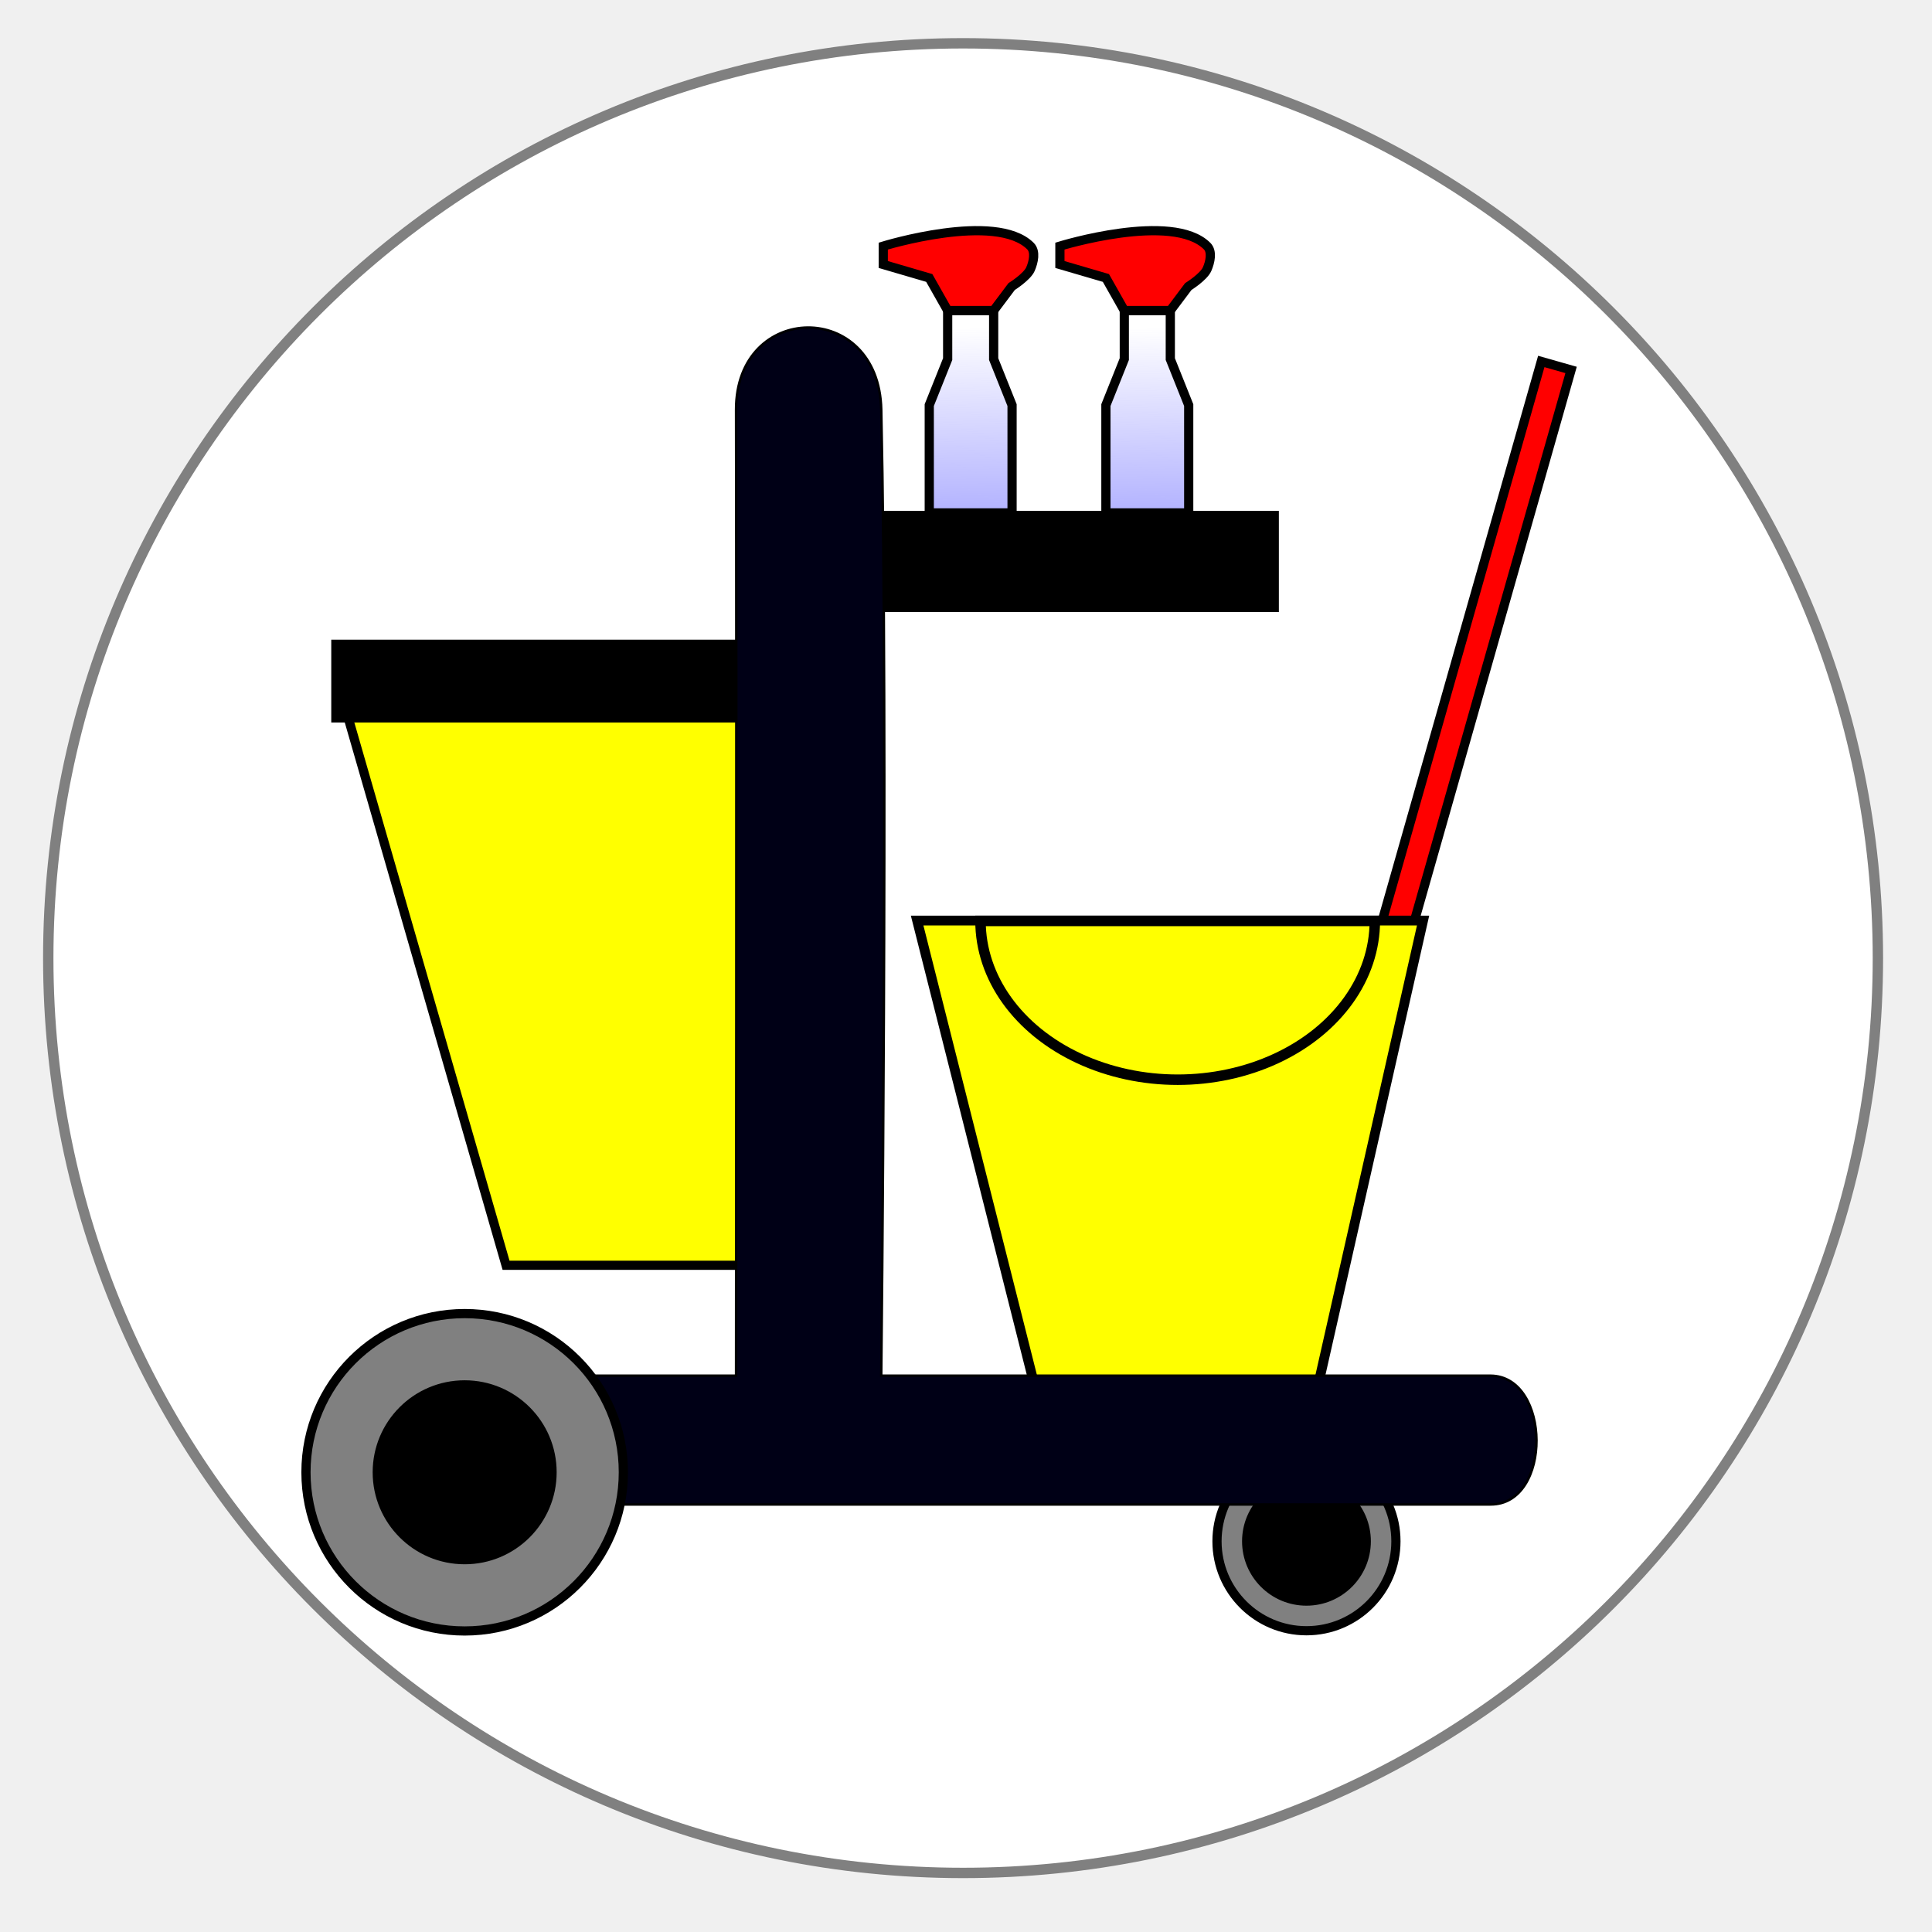
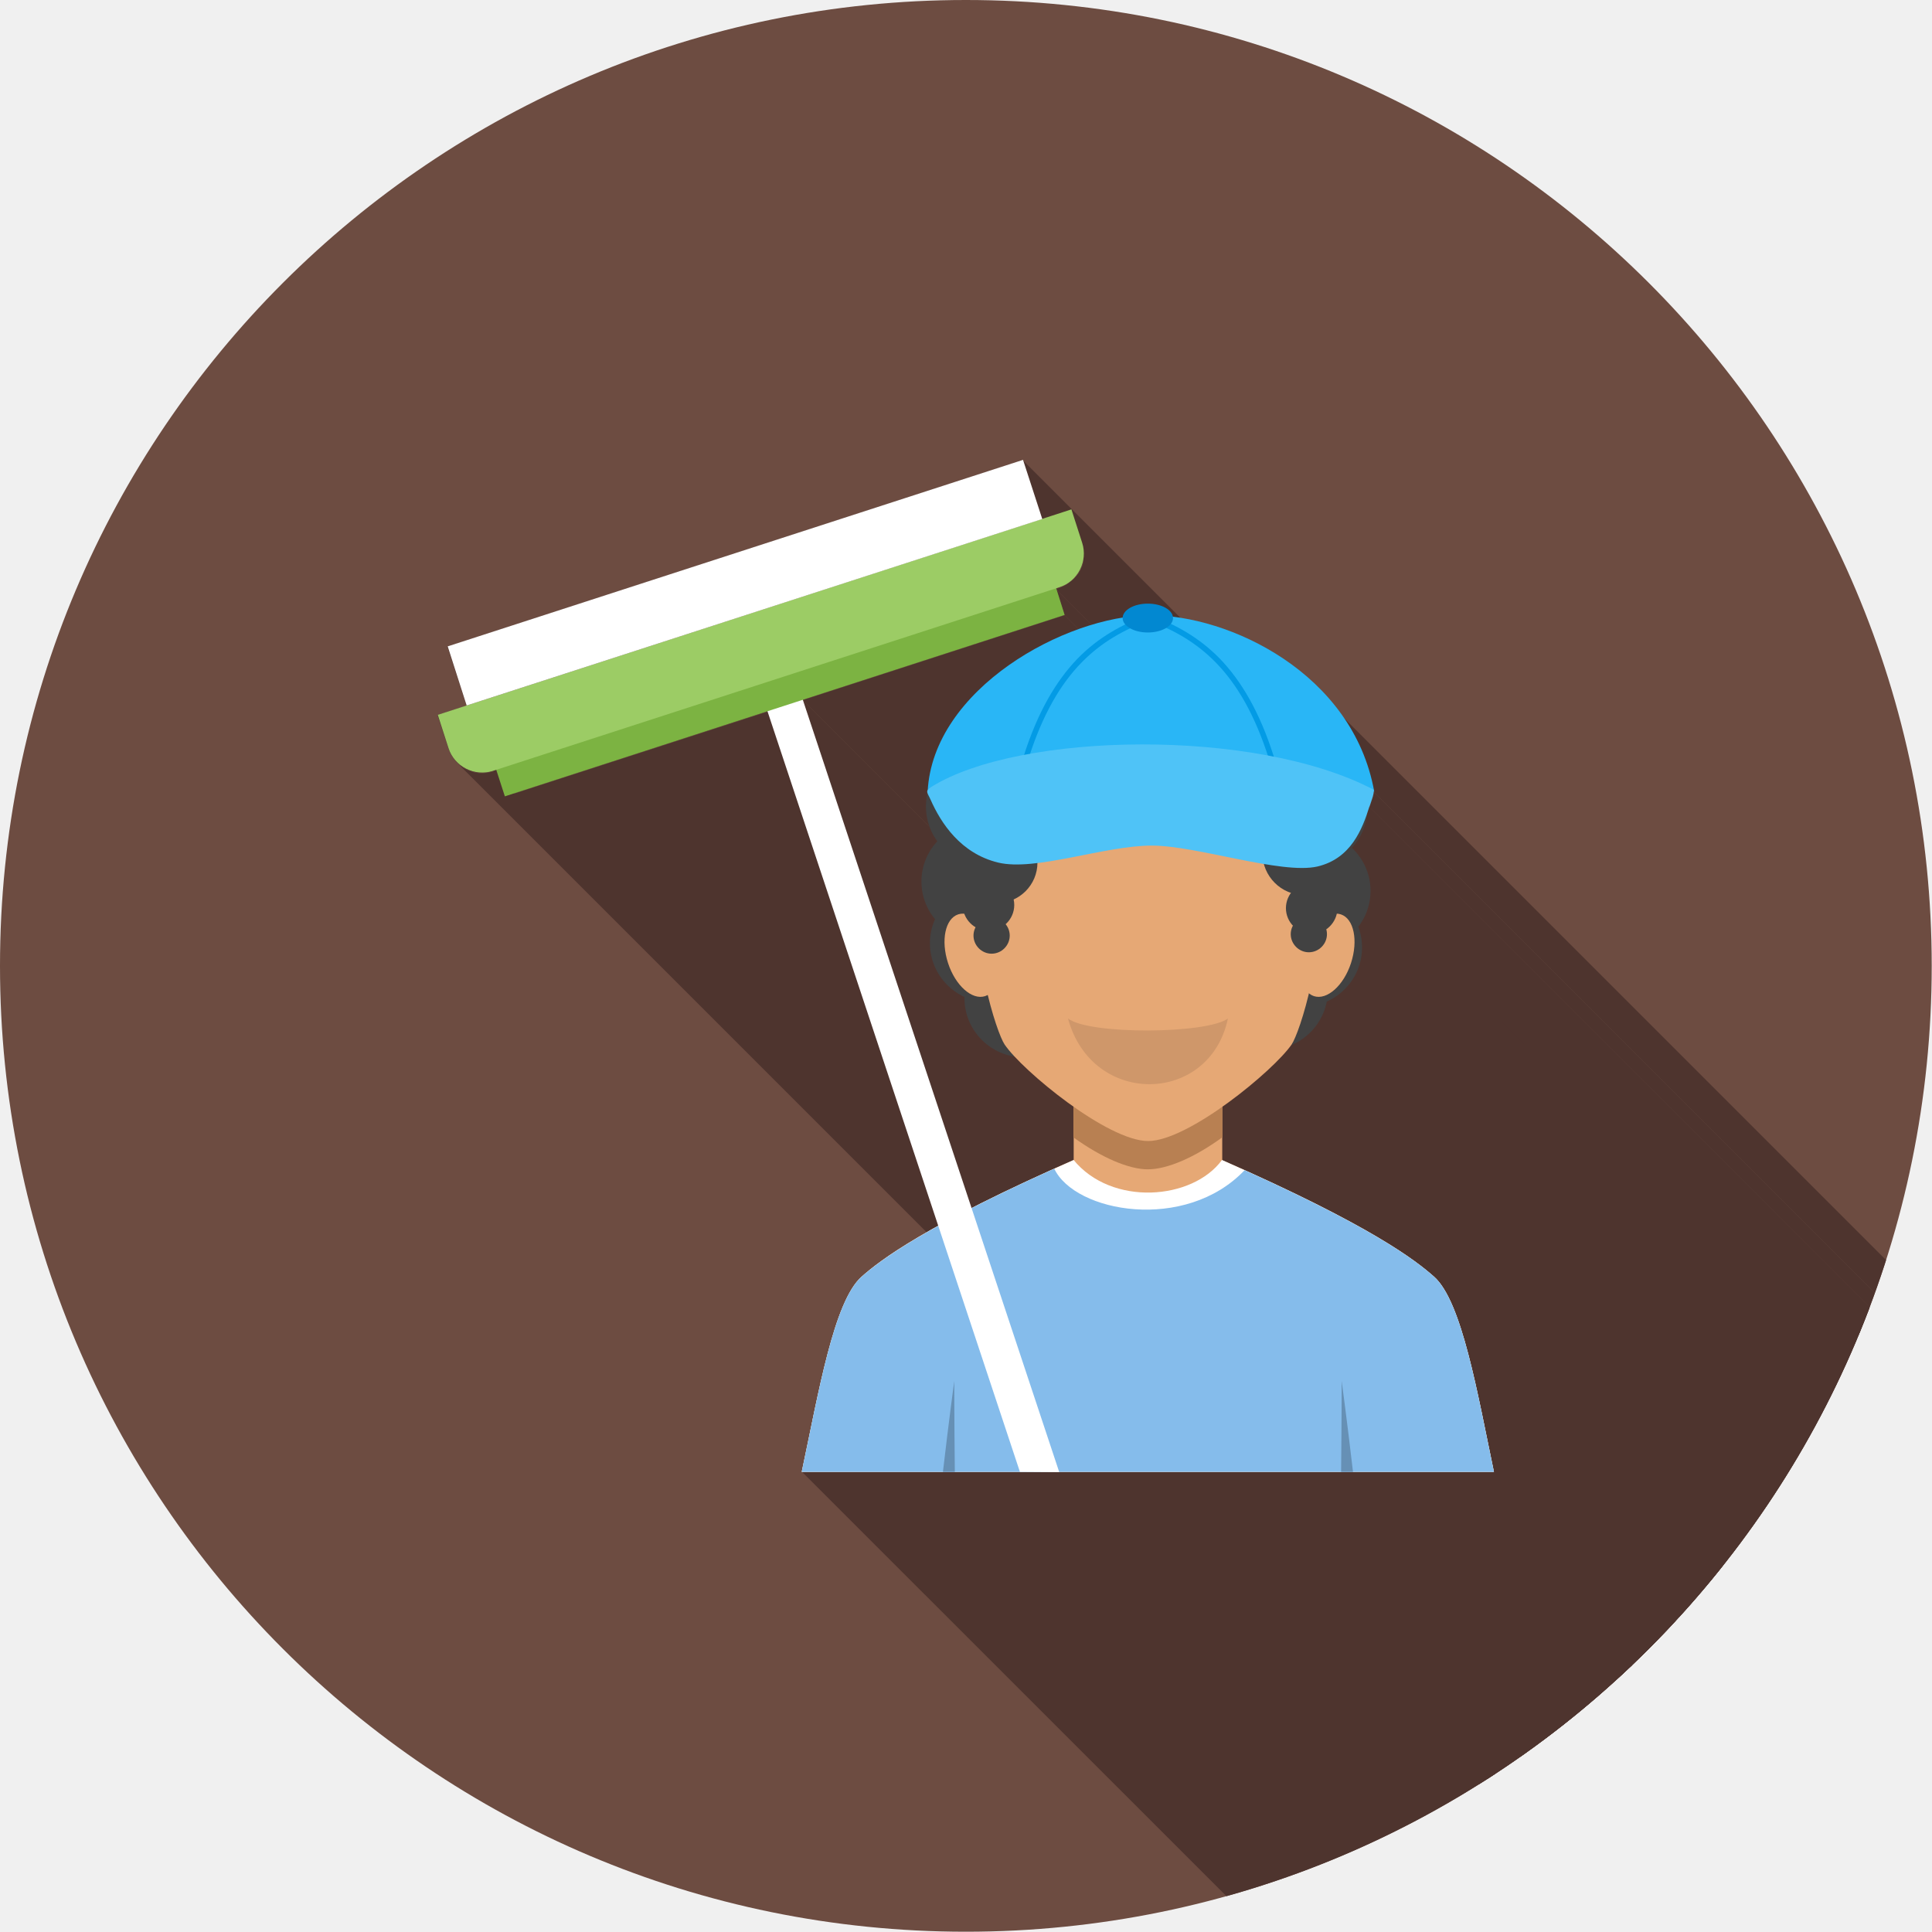
- <svg xmlns="http://www.w3.org/2000/svg" xmlns:ns1="http://www.openswatchbook.org/uri/2009/osb" xmlns:xlink="http://www.w3.org/1999/xlink" width="210mm" height="210mm" viewBox="0 0 210 210" version="1.1" id="svg8">
-   <defs id="defs2">
-     <linearGradient id="linearGradient995">
-       <stop style="stop-color:#8080ff;stop-opacity:1;" offset="0" id="stop991" />
-       <stop style="stop-color:#8080ff;stop-opacity:0;" offset="1" id="stop993" />
-     </linearGradient>
-     <linearGradient id="linearGradient2944" ns1:paint="solid">
-       <stop style="stop-color:#e9ebe9;stop-opacity:1;" offset="0" id="stop2942" />
-     </linearGradient>
-     <linearGradient xlink:href="#linearGradient995" id="linearGradient997" x1="109.435" y1="84.276" x2="108.874" y2="50.787" gradientUnits="userSpaceOnUse" />
-     <linearGradient xlink:href="#linearGradient995" id="linearGradient997-4" x1="109.435" y1="84.276" x2="108.874" y2="50.787" gradientUnits="userSpaceOnUse" />
+ <svg xmlns="http://www.w3.org/2000/svg" xml:space="preserve" width="6.827in" height="6.827in" style="shape-rendering:geometricPrecision; text-rendering:geometricPrecision; image-rendering:optimizeQuality; fill-rule:evenodd; clip-rule:evenodd" viewBox="0 0 6.827 6.827">
+   <defs>
+     <style type="text/css">
+    
+     .fil2 {fill:none}
+     .fil12 {fill:#0288D1}
+     .fil10 {fill:#29B6F6}
+     .fil3 {fill:#424242}
+     .fil1 {fill:#4E342E}
+     .fil13 {fill:#4FC3F7}
+     .fil9 {fill:#6690B5}
+     .fil0 {fill:#6D4C41}
+     .fil14 {fill:#7CB342}
+     .fil8 {fill:#85BCEB}
+     .fil15 {fill:#9CCC65}
+     .fil5 {fill:#B88052}
+     .fil6 {fill:#CF976A}
+     .fil4 {fill:#E6A875}
+     .fil7 {fill:white}
+     .fil11 {fill:#039BE5;fill-rule:nonzero}
+    
+   </style>
+     <clipPath id="id0">
+       <path d="M3.413 0c1.885,0 3.413,1.528 3.413,3.413 0,1.885 -1.528,3.413 -3.413,3.413 -1.885,0 -3.413,-1.528 -3.413,-3.413 0,-1.885 1.528,-3.413 3.413,-3.413z" />
+     </clipPath>
  </defs>
-   <g id="g900" transform="translate(29.93419,21.57389)">
-     <circle style="fill:#ffffff;stroke:#808080;stroke-width:1.127;stroke-opacity:1" id="path872" cx="74.748" cy="82.569" r="99.437" />
-     <g id="g891" transform="translate(-32.92761,-37.04356)">
-       <g id="g938">
-         <circle style="fill:#808080;fill-opacity:1;stroke:#000000;stroke-width:1;stroke-miterlimit:4;stroke-dasharray:none" id="path884" cx="145" cy="183" r="9.724" />
-         <ellipse style="fill:#000000;fill-opacity:1;stroke:#000000;stroke-width:0.516;stroke-miterlimit:4;stroke-dasharray:none" id="path934" cx="145" cy="183" rx="6.742" ry="6.742" />
-       </g>
-       <path style="fill:#ffff00;fill-opacity:1;stroke:#000000;stroke-width:1;stroke-linecap:butt;stroke-linejoin:miter;stroke-miterlimit:4;stroke-dasharray:none;stroke-opacity:1" d="M 84,153 H 58 L 40.411,92 H 84 Z" id="path950" />
-       <rect style="fill:#ff0000;fill-opacity:1;stroke:#000000;stroke-width:1;stroke-miterlimit:4;stroke-dasharray:none;stroke-opacity:1" id="rect974" width="3.368" height="108.511" x="178.999" y="6.033" transform="rotate(15.87275)" ry="0" />
-       <g id="g978" style="fill:#ffff00;fill-opacity:1">
-         <rect style="fill:#ffff00;fill-opacity:1;stroke:#000000;stroke-width:0;stroke-miterlimit:4;stroke-dasharray:none;stroke-opacity:1" id="rect980" width="27.744" height="44.582" x="116.342" y="115.473" />
-         <path style="fill:#ffff00;fill-opacity:1;stroke:#000000;stroke-width:1.063;stroke-linecap:butt;stroke-linejoin:miter;stroke-miterlimit:4;stroke-dasharray:none;stroke-opacity:1" d="m 157.676,115.531 -11.959,52.937 h -29.667 l -13.368,-52.937 z" id="path960" />
-         <path style="fill:#ffff00;fill-opacity:1;stroke:#000000;stroke-width:1.138;stroke-miterlimit:4;stroke-dasharray:none;stroke-opacity:1" id="path970" d="m 152.431,115.569 a 21.431,17.26 0 0 1 -10.715,14.948 21.431,17.26 0 0 1 -21.431,0 21.431,17.26 0 0 1 -10.715,-14.948 H 131 Z" />
-       </g>
-       <g id="g946">
-         <rect style="fill:#000000;fill-opacity:1;stroke:none;stroke-width:1.094;stroke-miterlimit:4;stroke-dasharray:none" id="rect940" width="45" height="9" x="39" y="85" />
-         <rect style="fill:#000000;fill-opacity:1;stroke:#000000;stroke-width:0.428;stroke-miterlimit:4;stroke-dasharray:none" id="rect899" width="44.572" height="10.572" x="97.214" y="71.214" />
-         <path style="display:inline;fill:#000016;fill-opacity:1;stroke:#000000;stroke-width:0.265px;stroke-linecap:butt;stroke-linejoin:miter;stroke-opacity:1" d="m 83,165 c 0,0 0.065,-70 0,-105 -0.022,-11.765 15.524,-12.045 15.783,0 0.752,34.992 0,105 0,105 0,0 45.318,9.7e-4 66.217,0 6.597,0.031 6.747,14.035 0,14 H 47 v -14 z" id="path882" />
-       </g>
-       <g id="g897" style="fill:none;fill-opacity:1">
-         <circle style="fill:#808080;fill-opacity:1;stroke:#000000;stroke-width:1;stroke-miterlimit:4;stroke-dasharray:none" id="path886" cx="53.5" cy="175.5" r="17.249" />
-         <circle style="fill:#000000;fill-opacity:1;stroke:#000000;stroke-width:0.393;stroke-miterlimit:4;stroke-dasharray:none" id="path893" cx="53.5" cy="175.5" r="9.803" />
-       </g>
-       <g id="g989" transform="translate(0,0.2201067)">
-         <path style="fill:url(#linearGradient997);fill-opacity:1;stroke:#000000;stroke-width:1;stroke-linecap:butt;stroke-linejoin:miter;stroke-miterlimit:4;stroke-dasharray:none;stroke-opacity:1" d="m 106,49 h 5 v 5.283 l 2,5 V 71 h -9 V 59.283 l 2,-5 z" id="path983" />
-         <path style="display:inline;fill:#ff0000;fill-opacity:1;stroke:#000000;stroke-width:1;stroke-linecap:butt;stroke-linejoin:miter;stroke-miterlimit:4;stroke-dasharray:none;stroke-opacity:1" d="M 106,49 104,45.463 99,44 v -2 c 0,0 12.229,-3.771 16,0 0.589,0.589 0.333,1.736 0,2.5 -0.372,0.853 -2.047,1.898 -2.047,1.898 L 111,49 Z" id="path985" />
-       </g>
-       <g id="g989-1" transform="translate(19.20064,0.2201067)">
-         <path style="fill:url(#linearGradient997-4);fill-opacity:1;stroke:#000000;stroke-width:1;stroke-linecap:butt;stroke-linejoin:miter;stroke-miterlimit:4;stroke-dasharray:none;stroke-opacity:1" d="m 106,49 h 5 v 5.283 l 2,5 V 71 h -9 V 59.283 l 2,-5 z" id="path983-8" />
-         <path style="display:inline;fill:#ff0000;fill-opacity:1;stroke:#000000;stroke-width:1;stroke-linecap:butt;stroke-linejoin:miter;stroke-miterlimit:4;stroke-dasharray:none;stroke-opacity:1" d="M 106,49 104,45.463 99,44 v -2 c 0,0 12.229,-3.771 16,0 0.589,0.589 0.333,1.736 0,2.5 -0.372,0.853 -2.047,1.898 -2.047,1.898 L 111,49 Z" id="path985-5" />
+   <g id="Layer_x0020_1">
+     <path class="fil0" d="M3.413 0c1.885,0 3.413,1.528 3.413,3.413 0,1.885 -1.528,3.413 -3.413,3.413 -1.885,0 -3.413,-1.528 -3.413,-3.413 0,-1.885 1.528,-3.413 3.413,-3.413z" />
+     <g style="clip-path:url(#id0)">
+       <g id="_435566752">
+         <g>
+           <polygon id="_4312195521" class="fil1" points="1.742,2.726 5.528,6.512 5.522,6.514 5.516,6.516 5.51,6.517 5.504,6.518 5.498,6.518 5.491,6.518 5.485,6.518 5.479,6.518 5.473,6.517 5.467,6.516 5.461,6.515 5.456,6.514 5.45,6.512 5.444,6.51 5.439,6.507 5.433,6.505 5.428,6.502 5.423,6.499 5.418,6.495 5.413,6.492 5.408,6.488 5.404,6.484 1.618,2.698 1.622,2.702 1.627,2.706 1.632,2.709 1.637,2.713 1.642,2.716 1.647,2.718 1.652,2.721 1.658,2.723 1.664,2.725 1.669,2.727 1.675,2.729 1.681,2.73 1.687,2.731 1.693,2.732 1.699,2.732 1.705,2.732 1.711,2.732 1.717,2.731 1.724,2.731 1.73,2.729 1.736,2.728 " />
+           <polygon id="_431219984" class="fil1" points="2.712,2.515 6.498,6.301 5.57,6.601 1.784,2.815 " />
+           <polygon id="_431220608" class="fil1" points="3.762,2.174 7.549,5.96 6.623,6.26 2.837,2.474 " />
+           <polygon id="_431220128" class="fil1" points="2.837,2.474 6.623,6.26 7.219,8.055 3.433,4.269 " />
+           <polygon id="_431220080" class="fil1" points="3.615,1.627 7.401,5.413 7.469,5.622 3.683,1.836 " />
+           <polygon id="_431220272" class="fil1" points="3.786,1.802 7.572,5.589 7.61,5.707 3.824,1.921 " />
+           <polygon id="_431221568" class="fil1" points="3.824,1.921 7.61,5.707 7.612,5.714 7.614,5.721 7.615,5.728 7.616,5.735 7.617,5.741 7.617,5.748 7.617,5.754 7.616,5.761 7.615,5.767 7.614,5.773 7.613,5.779 7.611,5.785 7.609,5.791 7.606,5.796 7.603,5.802 7.6,5.807 7.597,5.812 7.593,5.817 7.589,5.822 7.585,5.827 7.581,5.831 7.576,5.836 7.571,5.84 7.566,5.844 7.561,5.847 7.556,5.851 7.55,5.854 7.544,5.857 7.538,5.86 7.532,5.863 7.525,5.866 7.519,5.868 3.732,2.082 3.739,2.079 3.745,2.077 3.752,2.074 3.758,2.071 3.764,2.068 3.769,2.065 3.775,2.061 3.78,2.057 3.785,2.053 3.79,2.049 3.795,2.045 3.799,2.04 3.803,2.036 3.807,2.031 3.811,2.026 3.814,2.021 3.817,2.016 3.82,2.01 3.822,2.004 3.825,1.999 3.826,1.993 3.828,1.987 3.829,1.981 3.83,1.974 3.831,1.968 3.831,1.962 3.831,1.955 3.83,1.948 3.829,1.942 3.828,1.935 3.826,1.928 " />
+           <polygon id="_431221448" class="fil1" points="3.732,2.082 7.519,5.868 7.549,5.96 3.762,2.174 " />
+           <polygon id="_431220848" class="fil1" points="4.563,3.693 8.349,7.479 8.346,7.484 8.342,7.489 8.338,7.494 8.333,7.5 8.328,7.506 8.323,7.511 8.318,7.518 8.312,7.524 8.306,7.53 8.299,7.537 8.292,7.544 8.285,7.55 8.278,7.557 8.271,7.565 8.263,7.572 8.255,7.579 8.247,7.586 8.238,7.594 8.23,7.601 8.221,7.609 8.212,7.616 8.203,7.624 8.194,7.632 8.184,7.639 8.175,7.647 8.165,7.654 8.155,7.662 8.145,7.669 8.136,7.677 8.126,7.684 8.115,7.691 8.105,7.698 4.319,3.912 4.329,3.905 4.339,3.898 4.349,3.89 4.359,3.883 4.369,3.875 4.379,3.868 4.388,3.86 4.398,3.853 4.407,3.845 4.417,3.838 4.426,3.83 4.435,3.823 4.444,3.815 4.452,3.808 4.461,3.8 4.469,3.793 4.477,3.785 4.484,3.778 4.492,3.771 4.499,3.764 4.506,3.757 4.513,3.751 4.519,3.744 4.526,3.738 4.531,3.731 4.537,3.725 4.542,3.719 4.547,3.714 4.552,3.708 4.556,3.703 4.56,3.698 " />
+           <polygon id="_431221496" class="fil1" points="3.584,3.733 7.37,7.519 7.36,7.518 7.351,7.515 7.342,7.513 7.333,7.51 7.324,7.506 7.315,7.503 7.307,7.499 7.299,7.494 7.291,7.489 7.283,7.484 7.276,7.479 7.268,7.473 7.262,7.467 7.255,7.461 3.469,3.674 3.475,3.681 3.482,3.687 3.489,3.693 3.497,3.698 3.505,3.703 3.512,3.708 3.521,3.712 3.529,3.716 3.538,3.72 3.546,3.724 3.556,3.727 3.565,3.729 3.574,3.731 " />
+           <polygon id="_431220944" class="fil1" points="3.407,3.523 7.194,7.309 7.187,7.306 7.181,7.302 7.174,7.299 7.168,7.295 7.162,7.291 7.156,7.286 7.15,7.282 7.145,7.277 7.139,7.272 7.134,7.267 3.348,3.481 3.353,3.486 3.358,3.491 3.364,3.496 3.37,3.5 3.376,3.504 3.382,3.509 3.388,3.512 3.394,3.516 3.401,3.52 " />
+           <polygon id="_431220872" class="fil1" points="3.794,3.912 7.58,7.698 7.573,7.693 7.565,7.687 7.557,7.682 7.549,7.676 7.542,7.67 7.534,7.664 7.526,7.659 7.519,7.653 7.512,7.647 7.504,7.641 7.497,7.635 7.49,7.629 7.482,7.624 7.475,7.618 7.468,7.612 7.462,7.606 7.455,7.6 7.448,7.594 7.442,7.589 7.435,7.583 7.429,7.577 7.423,7.572 7.417,7.566 7.411,7.561 7.405,7.555 7.4,7.55 7.394,7.545 3.608,3.758 3.614,3.764 3.619,3.769 3.625,3.774 3.631,3.78 3.637,3.785 3.643,3.791 3.649,3.797 3.656,3.802 3.662,3.808 3.669,3.814 3.675,3.82 3.682,3.826 3.689,3.831 3.696,3.837 3.703,3.843 3.711,3.849 3.718,3.855 3.725,3.861 3.733,3.867 3.74,3.872 3.748,3.878 3.755,3.884 3.763,3.89 3.771,3.895 3.779,3.901 3.786,3.907 " />
+           <polygon id="_431221400" class="fil1" points="5.28,5.2 9.066,8.986 6.62,8.986 2.833,5.2 " />
+           <polygon id="_431221544" class="fil1" points="4.135,2.162 7.922,5.949 7.925,5.953 7.928,5.957 7.93,5.962 7.931,5.967 4.145,2.181 4.143,2.176 4.141,2.171 4.139,2.167 " />
+           <polygon id="_431221016" class="fil1" points="4.673,2.461 8.459,6.247 8.482,6.275 8.503,6.302 8.522,6.329 8.54,6.356 8.556,6.382 8.571,6.408 8.584,6.432 8.595,6.456 8.606,6.478 8.614,6.498 8.622,6.517 8.628,6.534 8.633,6.549 8.637,6.561 8.639,6.571 8.641,6.579 8.641,6.583 8.641,6.585 4.854,2.798 4.855,2.797 4.855,2.792 4.853,2.785 4.85,2.775 4.847,2.762 4.842,2.747 4.836,2.731 4.828,2.712 4.819,2.691 4.809,2.669 4.798,2.646 4.785,2.621 4.77,2.596 4.754,2.57 4.736,2.543 4.717,2.516 4.696,2.488 " />
+           <polygon id="_431221160" class="fil1" points="4.854,2.798 8.641,6.585 8.64,6.587 8.64,6.59 8.639,6.593 8.639,6.596 8.638,6.599 8.637,6.602 8.636,6.606 8.635,6.609 8.634,6.613 8.633,6.616 8.631,6.62 8.63,6.623 8.629,6.627 8.628,6.63 8.627,6.634 8.626,6.637 4.839,2.851 4.84,2.847 4.842,2.844 4.843,2.841 4.844,2.837 4.845,2.833 4.846,2.83 4.848,2.826 4.849,2.823 4.85,2.82 4.851,2.816 4.852,2.813 4.853,2.81 4.853,2.807 4.854,2.804 4.854,2.801 " />
+           <polygon id="_431222192" class="fil1" points="4.839,2.851 8.626,6.637 8.625,6.64 8.624,6.643 8.623,6.646 8.622,6.649 8.621,6.652 8.62,6.655 8.619,6.658 8.618,6.661 4.832,2.874 4.833,2.871 4.834,2.868 4.835,2.865 4.836,2.862 4.837,2.859 4.838,2.857 4.839,2.854 " />
+           <polygon id="_431221736" class="fil1" points="4.832,2.874 8.618,6.661 8.617,6.669 8.616,6.678 8.614,6.686 8.612,6.695 8.61,6.703 8.607,6.711 8.604,6.719 8.601,6.727 8.597,6.735 8.593,6.742 8.589,6.75 8.585,6.757 8.58,6.764 8.575,6.77 8.57,6.777 8.564,6.783 4.778,2.997 4.783,2.991 4.789,2.984 4.794,2.977 4.798,2.97 4.803,2.963 4.807,2.956 4.811,2.948 4.815,2.941 4.818,2.933 4.821,2.925 4.824,2.917 4.826,2.909 4.828,2.9 4.83,2.892 4.831,2.883 " />
+           <polygon id="_431222096" class="fil1" points="4.789,3.008 8.575,6.794 8.578,6.798 8.582,6.802 8.585,6.806 8.588,6.81 8.591,6.814 8.594,6.819 8.597,6.823 8.6,6.827 8.603,6.832 8.605,6.837 8.607,6.841 8.61,6.846 8.612,6.851 8.614,6.856 8.616,6.86 8.618,6.865 8.62,6.87 8.621,6.875 8.623,6.881 8.624,6.886 8.625,6.891 8.626,6.896 8.627,6.902 8.628,6.907 8.629,6.912 8.629,6.918 8.629,6.923 8.63,6.929 8.63,6.934 4.843,3.148 4.843,3.143 4.843,3.137 4.843,3.132 4.842,3.126 4.842,3.121 4.841,3.115 4.84,3.11 4.839,3.105 4.838,3.1 4.836,3.094 4.835,3.089 4.833,3.084 4.832,3.079 4.83,3.074 4.828,3.069 4.826,3.064 4.824,3.06 4.821,3.055 4.819,3.05 4.816,3.046 4.814,3.041 4.811,3.037 4.808,3.032 4.805,3.028 4.802,3.024 4.799,3.02 4.796,3.016 4.792,3.012 " />
+           <polygon id="_431221664" class="fil1" points="4.843,3.148 8.63,6.934 8.63,6.939 8.629,6.943 8.629,6.948 8.629,6.952 8.628,6.957 8.628,6.961 8.627,6.965 8.627,6.969 8.626,6.974 8.625,6.978 8.624,6.982 8.623,6.986 8.622,6.99 8.621,6.994 8.619,6.999 8.618,7.003 8.617,7.007 8.615,7.011 8.614,7.014 8.612,7.018 8.61,7.022 8.608,7.026 8.606,7.03 8.604,7.033 8.602,7.037 8.6,7.041 8.598,7.044 8.596,7.048 8.594,7.051 8.591,7.055 8.589,7.058 8.586,7.061 4.8,3.275 4.803,3.272 4.805,3.268 4.807,3.265 4.81,3.261 4.812,3.258 4.814,3.254 4.816,3.251 4.818,3.247 4.82,3.243 4.822,3.24 4.824,3.236 4.826,3.232 4.827,3.228 4.829,3.224 4.83,3.22 4.832,3.216 4.833,3.212 4.835,3.208 4.836,3.204 4.837,3.2 4.838,3.196 4.839,3.192 4.84,3.187 4.84,3.183 4.841,3.179 4.842,3.175 4.842,3.17 4.843,3.166 4.843,3.162 4.843,3.157 4.843,3.153 " />
+           <polygon id="_431221856" class="fil1" points="4.8,3.275 8.586,7.061 8.588,7.066 8.589,7.07 8.591,7.074 8.592,7.079 8.593,7.083 8.594,7.088 8.595,7.092 8.596,7.097 8.597,7.101 8.598,7.106 8.598,7.111 8.599,7.115 8.599,7.12 8.6,7.125 8.6,7.13 8.6,7.134 4.813,3.348 4.813,3.343 4.813,3.338 4.813,3.334 4.813,3.329 4.812,3.324 4.811,3.32 4.811,3.315 4.81,3.31 4.809,3.306 4.808,3.301 4.807,3.297 4.806,3.292 4.804,3.288 4.803,3.284 4.802,3.279 " />
+           <polygon id="_431221760" class="fil1" points="4.813,3.348 8.6,7.134 8.6,7.142 8.599,7.15 8.598,7.158 8.597,7.166 8.596,7.173 8.594,7.181 8.593,7.188 8.591,7.196 8.588,7.203 8.585,7.21 8.583,7.217 8.579,7.224 8.576,7.231 8.572,7.237 8.569,7.244 8.565,7.25 8.56,7.256 8.556,7.262 8.551,7.268 8.546,7.274 8.541,7.279 8.536,7.284 8.531,7.289 8.525,7.294 8.519,7.299 8.513,7.303 8.507,7.308 8.501,7.312 8.494,7.316 8.488,7.319 8.481,7.323 8.474,7.326 4.688,3.54 4.695,3.536 4.701,3.533 4.708,3.529 4.714,3.526 4.721,3.522 4.727,3.517 4.733,3.513 4.739,3.508 4.744,3.503 4.75,3.498 4.755,3.493 4.76,3.487 4.765,3.482 4.77,3.476 4.774,3.47 4.778,3.464 4.782,3.457 4.786,3.451 4.79,3.444 4.793,3.438 4.796,3.431 4.799,3.424 4.802,3.417 4.804,3.409 4.806,3.402 4.808,3.395 4.81,3.387 4.811,3.379 4.812,3.372 4.813,3.364 4.813,3.356 " />
+           <polygon id="_431222336" class="fil1" points="4.688,3.54 8.474,7.326 8.473,7.332 8.471,7.339 8.47,7.345 8.468,7.351 8.465,7.357 8.463,7.364 8.461,7.369 8.458,7.375 8.455,7.381 8.452,7.387 8.449,7.392 8.446,7.398 8.442,7.403 8.438,7.408 8.435,7.414 8.431,7.419 8.426,7.423 8.422,7.428 8.418,7.433 8.413,7.437 8.409,7.442 8.404,7.446 8.399,7.45 8.394,7.454 8.389,7.458 8.383,7.461 8.378,7.465 8.372,7.468 8.367,7.471 8.361,7.474 8.355,7.477 8.349,7.479 4.563,3.693 4.569,3.69 4.575,3.688 4.58,3.685 4.586,3.682 4.592,3.678 4.597,3.675 4.602,3.671 4.607,3.667 4.613,3.664 4.617,3.66 4.622,3.655 4.627,3.651 4.631,3.647 4.636,3.642 4.64,3.637 4.644,3.632 4.648,3.627 4.652,3.622 4.656,3.617 4.659,3.612 4.663,3.606 4.666,3.601 4.669,3.595 4.672,3.589 4.674,3.583 4.677,3.577 4.679,3.571 4.681,3.565 4.683,3.559 4.685,3.552 4.687,3.546 " />
+           <polygon id="_431222216" class="fil1" points="4.319,3.912 8.105,7.698 8.105,7.806 4.319,4.02 " />
+           <polygon id="_431221688" class="fil1" points="4.319,4.02 8.105,7.806 8.105,7.886 4.319,4.099 " />
+           <polygon id="_431222288" class="fil1" points="5.077,4.52 8.864,8.306 8.872,8.316 8.881,8.328 8.89,8.341 8.898,8.354 8.906,8.37 8.913,8.386 8.921,8.403 8.928,8.421 8.936,8.44 8.943,8.46 8.95,8.481 8.956,8.502 8.963,8.525 8.969,8.547 8.976,8.571 8.982,8.595 8.988,8.62 8.994,8.645 9,8.67 9.005,8.696 9.011,8.722 9.017,8.748 9.022,8.774 9.028,8.801 9.034,8.828 9.039,8.854 9.044,8.881 9.05,8.908 9.055,8.934 9.061,8.96 9.066,8.986 5.28,5.2 5.275,5.174 5.269,5.148 5.264,5.121 5.258,5.095 5.253,5.068 5.247,5.041 5.242,5.015 5.236,4.988 5.231,4.962 5.225,4.935 5.219,4.909 5.213,4.884 5.208,4.858 5.202,4.833 5.195,4.809 5.189,4.785 5.183,4.761 5.177,4.738 5.17,4.716 5.163,4.695 5.156,4.674 5.149,4.654 5.142,4.635 5.135,4.617 5.127,4.599 5.119,4.583 5.111,4.568 5.103,4.554 5.095,4.541 5.086,4.53 " />
+         </g>
+         <path id="_435566776" class="fil1" d="M4.741 4.3c0.204,0.108 0.285,0.173 0.327,0.211 0.099,0.087 0.154,0.413 0.212,0.689l-2.447 0c0.058,-0.276 0.113,-0.602 0.212,-0.689 0.079,-0.07 0.178,-0.128 0.27,-0.18l-0.603 -1.817 -0.928 0.3 -0.042 -0.089c-0.065,0.021 -0.136,-0.015 -0.157,-0.08l-0.039 -0.118 0.103 -0.033 -0.068 -0.209 2.033 -0.659 0.068 0.209 0.103 -0.033 0.038 0.118c0.025,0.075 -0.021,0.138 -0.092,0.161l0.03 0.093 -0.926 0.3 0.596 1.795c0.027,-0.014 0.293,-0.143 0.294,-0.14 0.022,-0.01 0.044,-0.02 0.068,-0.03l0 -0.079 0 -0.108c-0.084,-0.059 -0.163,-0.128 -0.211,-0.179 -0.103,-0.016 -0.178,-0.106 -0.176,-0.21 -0.072,-0.033 -0.121,-0.105 -0.121,-0.189 0,-0.03 0.006,-0.058 0.018,-0.084 -0.03,-0.036 -0.048,-0.083 -0.048,-0.133 0,-0.055 0.022,-0.105 0.056,-0.142 -0.025,-0.035 -0.04,-0.077 -0.04,-0.123 0,-0.012 0.003,-0.044 0.005,-0.055 0.018,-0.324 0.398,-0.565 0.689,-0.612 0.001,-0.028 0.041,-0.05 0.089,-0.05 0.046,0 0.085,0.02 0.089,0.047 0.568,0.07 0.721,0.618 0.71,0.618 -0.001,0.013 -0.01,0.035 -0.015,0.052 -0.002,0.008 -0.005,0.016 -0.008,0.023 -0.004,0.047 -0.024,0.09 -0.054,0.123 0.04,0.038 0.066,0.092 0.066,0.151 0,0.048 -0.016,0.092 -0.043,0.127 0.009,0.023 0.013,0.047 0.013,0.073 0,0.085 -0.052,0.159 -0.126,0.192 -0.013,0.069 -0.061,0.127 -0.125,0.153 -0.034,0.05 -0.136,0.143 -0.244,0.219l0 0.108 0 0.079c0.007,0.003 0.081,0.036 0.081,0.036 0.114,0.051 0.231,0.105 0.341,0.165z" />
      </g>
    </g>
+     <path class="fil2" d="M3.413 0c1.885,0 3.413,1.528 3.413,3.413 0,1.885 -1.528,3.413 -3.413,3.413 -1.885,0 -3.413,-1.528 -3.413,-3.413 0,-1.885 1.528,-3.413 3.413,-3.413z" />
+     <path class="fil3" d="M4.445 2.848c0.115,0 0.209,-0.094 0.209,-0.209 0,-0.115 -0.094,-0.209 -0.209,-0.209 -0.115,0 -0.209,0.094 -0.209,0.209 0,0.115 0.094,0.209 0.209,0.209z" />
+     <path class="fil3" d="M4.239 2.756c0.115,0 0.209,-0.094 0.209,-0.209 0,-0.115 -0.094,-0.209 -0.209,-0.209 -0.115,0 -0.209,0.094 -0.209,0.209 0,0.115 0.094,0.209 0.209,0.209z" />
+     <path class="fil3" d="M3.925 2.723c0.115,0 0.209,-0.094 0.209,-0.209 0,-0.115 -0.094,-0.209 -0.209,-0.209 -0.115,0 -0.209,0.094 -0.209,0.209 0,0.115 0.094,0.209 0.209,0.209z" />
+     <path class="fil3" d="M3.644 2.826c0.115,0 0.209,-0.094 0.209,-0.209 0,-0.115 -0.094,-0.209 -0.209,-0.209 -0.115,0 -0.209,0.094 -0.209,0.209 0,0.115 0.094,0.209 0.209,0.209z" />
+     <path class="fil3" d="M3.481 3.059c0.115,0 0.209,-0.094 0.209,-0.209 0,-0.115 -0.094,-0.209 -0.209,-0.209 -0.115,0 -0.209,0.094 -0.209,0.209 0,0.115 0.094,0.209 0.209,0.209z" />
+     <path class="fil3" d="M4.623 3.064c0.115,0 0.209,-0.094 0.209,-0.209 0,-0.115 -0.094,-0.209 -0.209,-0.209 -0.115,0 -0.209,0.094 -0.209,0.209 0,0.115 0.094,0.209 0.209,0.209z" />
+     <path class="fil3" d="M4.634 3.357c0.115,0 0.209,-0.094 0.209,-0.209 0,-0.115 -0.094,-0.209 -0.209,-0.209 -0.115,0 -0.209,0.094 -0.209,0.209 0,0.115 0.094,0.209 0.209,0.209z" />
+     <path class="fil3" d="M4.483 3.709c0.115,0 0.209,-0.094 0.209,-0.209 0,-0.115 -0.094,-0.209 -0.209,-0.209 -0.115,0 -0.209,0.094 -0.209,0.209 0,0.115 0.094,0.209 0.209,0.209z" />
+     <path class="fil3" d="M3.465 3.324c0.115,0 0.209,-0.094 0.209,-0.209 0,-0.115 -0.094,-0.209 -0.209,-0.209 -0.115,0 -0.209,0.094 -0.209,0.209 0,0.115 0.094,0.209 0.209,0.209z" />
+     <path class="fil3" d="M3.617 3.736c0.115,0 0.209,-0.094 0.209,-0.209 0,-0.115 -0.094,-0.209 -0.209,-0.209 -0.115,0 -0.209,0.094 -0.209,0.209 0,0.115 0.094,0.209 0.209,0.209z" />
+     <path class="fil3" d="M4.604 3.557c0.115,0 0.209,-0.094 0.209,-0.209 0,-0.115 -0.094,-0.209 -0.209,-0.209 -0.115,0 -0.209,0.094 -0.209,0.209 0,0.115 0.094,0.209 0.209,0.209z" />
+     <path class="fil3" d="M3.495 3.542c0.115,0 0.209,-0.094 0.209,-0.209 0,-0.115 -0.094,-0.209 -0.209,-0.209 -0.115,0 -0.209,0.094 -0.209,0.209 0,0.115 0.094,0.209 0.209,0.209z" />
+     <path class="fil4" d="M3.812 4.091c-0.541,0.237 -0.703,0.363 -0.767,0.42 -0.099,0.087 -0.153,0.413 -0.212,0.69l1.223 0 1.223 0c-0.058,-0.277 -0.113,-0.603 -0.212,-0.69 -0.064,-0.057 -0.22,-0.18 -0.761,-0.417l-0.495 -0.003z" />
+     <path class="fil4" d="M4.319 3.618l0 0.599c-0.144,0.177 -0.381,0.171 -0.525,0l0 -0.599c0,-0.324 0.525,-0.324 0.525,0z" />
+     <path class="fil5" d="M4.319 3.618l0 0.401c-0.099,0.072 -0.195,0.113 -0.263,0.113 -0.067,0 -0.163,-0.041 -0.263,-0.113l0 -0.401c0,-0.324 0.525,-0.324 0.525,0z" />
+     <path class="fil4" d="M4.057 2.542c-0.881,0 -0.564,1.065 -0.507,1.149 0.063,0.093 0.364,0.341 0.507,0.341 0.142,0 0.443,-0.248 0.507,-0.341 0.058,-0.085 0.374,-1.149 -0.507,-1.149z" />
+     <path class="fil4" d="M3.386 3.231c0.046,-0.015 0.105,0.037 0.131,0.117 0.026,0.08 0.01,0.157 -0.036,0.172 -0.046,0.015 -0.105,-0.037 -0.131,-0.117 -0.026,-0.08 -0.01,-0.157 0.036,-0.172z" />
+     <path class="fil4" d="M4.738 3.231c-0.046,-0.015 -0.105,0.037 -0.131,0.117 -0.026,0.08 -0.01,0.157 0.036,0.172 0.046,0.015 0.105,-0.037 0.131,-0.117 0.026,-0.08 0.01,-0.157 -0.036,-0.172z" />
+     <path class="fil3" d="M3.985 2.902c0.115,0 0.209,-0.094 0.209,-0.209 0,-0.115 -0.094,-0.209 -0.209,-0.209 -0.115,0 -0.209,0.094 -0.209,0.209 0,0.115 0.094,0.209 0.209,0.209z" />
+     <path class="fil3" d="M4.272 2.891c0.115,0 0.209,-0.094 0.209,-0.209 0,-0.115 -0.094,-0.209 -0.209,-0.209 -0.115,0 -0.209,0.094 -0.209,0.209 0,0.115 0.094,0.209 0.209,0.209z" />
+     <path class="fil3" d="M3.774 2.967c0.115,0 0.209,-0.094 0.209,-0.209 0,-0.115 -0.094,-0.209 -0.209,-0.209 -0.115,0 -0.209,0.094 -0.209,0.209 0,0.115 0.094,0.209 0.209,0.209z" />
+     <path class="fil3" d="M3.618 3.04c0.098,0 0.178,-0.08 0.178,-0.178 0,-0.098 -0.08,-0.178 -0.178,-0.178 -0.098,0 -0.178,0.08 -0.178,0.178 0,0.098 0.08,0.178 0.178,0.178z" />
+     <path class="fil3" d="M4.439 3.021c0.115,0 0.209,-0.094 0.209,-0.209 0,-0.115 -0.094,-0.209 -0.209,-0.209 -0.115,0 -0.209,0.094 -0.209,0.209 0,0.115 0.094,0.209 0.209,0.209z" />
+     <path class="fil3" d="M4.609 3.163c0.081,0 0.148,-0.066 0.148,-0.148 0,-0.081 -0.066,-0.148 -0.148,-0.148 -0.081,0 -0.148,0.066 -0.148,0.148 0,0.081 0.066,0.148 0.148,0.148z" />
+     <path class="fil3" d="M3.523 3.191c0.079,0 0.143,-0.064 0.143,-0.143 0,-0.079 -0.064,-0.143 -0.143,-0.143 -0.079,0 -0.143,0.064 -0.143,0.143 0,0.079 0.064,0.143 0.143,0.143z" />
+     <path class="fil3" d="M3.493 3.289c0.05,0 0.091,-0.041 0.091,-0.091 0,-0.05 -0.041,-0.091 -0.091,-0.091 -0.05,0 -0.091,0.041 -0.091,0.091 0,0.05 0.041,0.091 0.091,0.091z" />
+     <path class="fil3" d="M4.635 3.3c0.05,0 0.091,-0.041 0.091,-0.091 0,-0.05 -0.041,-0.091 -0.091,-0.091 -0.05,0 -0.091,0.041 -0.091,0.091 0,0.05 0.041,0.091 0.091,0.091z" />
+     <path class="fil3" d="M3.504 3.37c0.035,0 0.064,-0.029 0.064,-0.064 0,-0.035 -0.029,-0.064 -0.064,-0.064 -0.035,0 -0.064,0.029 -0.064,0.064 0,0.035 0.029,0.064 0.064,0.064z" />
+     <path class="fil3" d="M4.625 3.365c0.035,0 0.064,-0.029 0.064,-0.064 0,-0.035 -0.029,-0.064 -0.064,-0.064 -0.035,0 -0.064,0.029 -0.064,0.064 0,0.035 0.029,0.064 0.064,0.064z" />
+     <path class="fil6" d="M3.774 3.599c0.074,0.058 0.491,0.055 0.565,0 -0.064,0.305 -0.48,0.314 -0.565,0z" />
+     <path class="fil7" d="M3.794 4.099c-0.526,0.232 -0.686,0.356 -0.749,0.412 -0.099,0.087 -0.153,0.413 -0.212,0.69l1.223 0 1.223 0c-0.058,-0.277 -0.113,-0.603 -0.212,-0.69 -0.064,-0.056 -0.218,-0.178 -0.749,-0.412 -0.104,0.142 -0.39,0.165 -0.525,-0.001z" />
+     <path class="fil8" d="M3.727 4.129c-0.473,0.213 -0.621,0.329 -0.682,0.382 -0.099,0.087 -0.153,0.413 -0.212,0.69l1.223 0 1.223 0c-0.058,-0.277 -0.113,-0.603 -0.212,-0.69 -0.06,-0.053 -0.202,-0.165 -0.669,-0.376 -0.209,0.22 -0.6,0.15 -0.673,-0.006z" />
+     <path class="fil9" d="M3.332 5.201l0.042 0c-0.002,-0.186 -0.002,-0.321 -0.002,-0.321 0,0 -0.019,0.14 -0.04,0.321z" />
+     <path class="fil9" d="M4.781 5.201l-0.042 0c0.002,-0.186 0.002,-0.321 0.002,-0.321 0,0 0.019,0.14 0.04,0.321z" />
+     <path class="fil10" d="M4.06 2.174c0.283,-0.002 0.721,0.205 0.796,0.623l-1.578 0c0.018,-0.362 0.486,-0.621 0.783,-0.623z" />
+     <path class="fil11" d="M4.059 2.193c-0.084,0.031 -0.165,0.074 -0.238,0.149 -0.073,0.075 -0.137,0.182 -0.187,0.34l-0.018 -0.006c0.051,-0.162 0.117,-0.271 0.191,-0.348 0.075,-0.077 0.158,-0.121 0.245,-0.154l0.006 0.018z" />
+     <path class="fil11" d="M4.059 2.193c0.084,0.031 0.165,0.074 0.238,0.149 0.073,0.075 0.137,0.182 0.187,0.34l0.018 -0.006c-0.051,-0.162 -0.117,-0.271 -0.191,-0.348 -0.075,-0.077 -0.158,-0.121 -0.245,-0.154l-0.006 0.018z" />
+     <ellipse class="fil12" cx="4.056" cy="2.184" rx="0.089" ry="0.051" />
+     <path class="fil13" d="M4.839 2.85c-0.025,0.08 -0.065,0.184 -0.184,0.212 -0.127,0.029 -0.426,-0.074 -0.585,-0.074 -0.167,0 -0.411,0.092 -0.543,0.06 -0.132,-0.032 -0.202,-0.139 -0.239,-0.223 -0.011,-0.025 -0.021,-0.029 0.004,-0.045 0.313,-0.194 1.146,-0.208 1.561,0.01 0.005,0.011 -0.007,0.039 -0.014,0.061z" />
+     <polygon class="fil7" points="2.687,2.438 2.812,2.398 3.743,5.202 3.604,5.201 " />
+     <polygon class="fil14" points="1.784,2.814 3.762,2.173 3.727,2.062 1.748,2.703 " />
+     <path class="fil15" d="M1.547 2.526l2.239 -0.726 0.038 0.118c0.021,0.065 -0.015,0.136 -0.08,0.157l-2.002 0.649c-0.065,0.021 -0.136,-0.015 -0.157,-0.08l-0.038 -0.118z" />
+     <polygon class="fil7" points="1.582,2.284 3.615,1.625 3.683,1.834 1.649,2.493 " />
  </g>
</svg>
